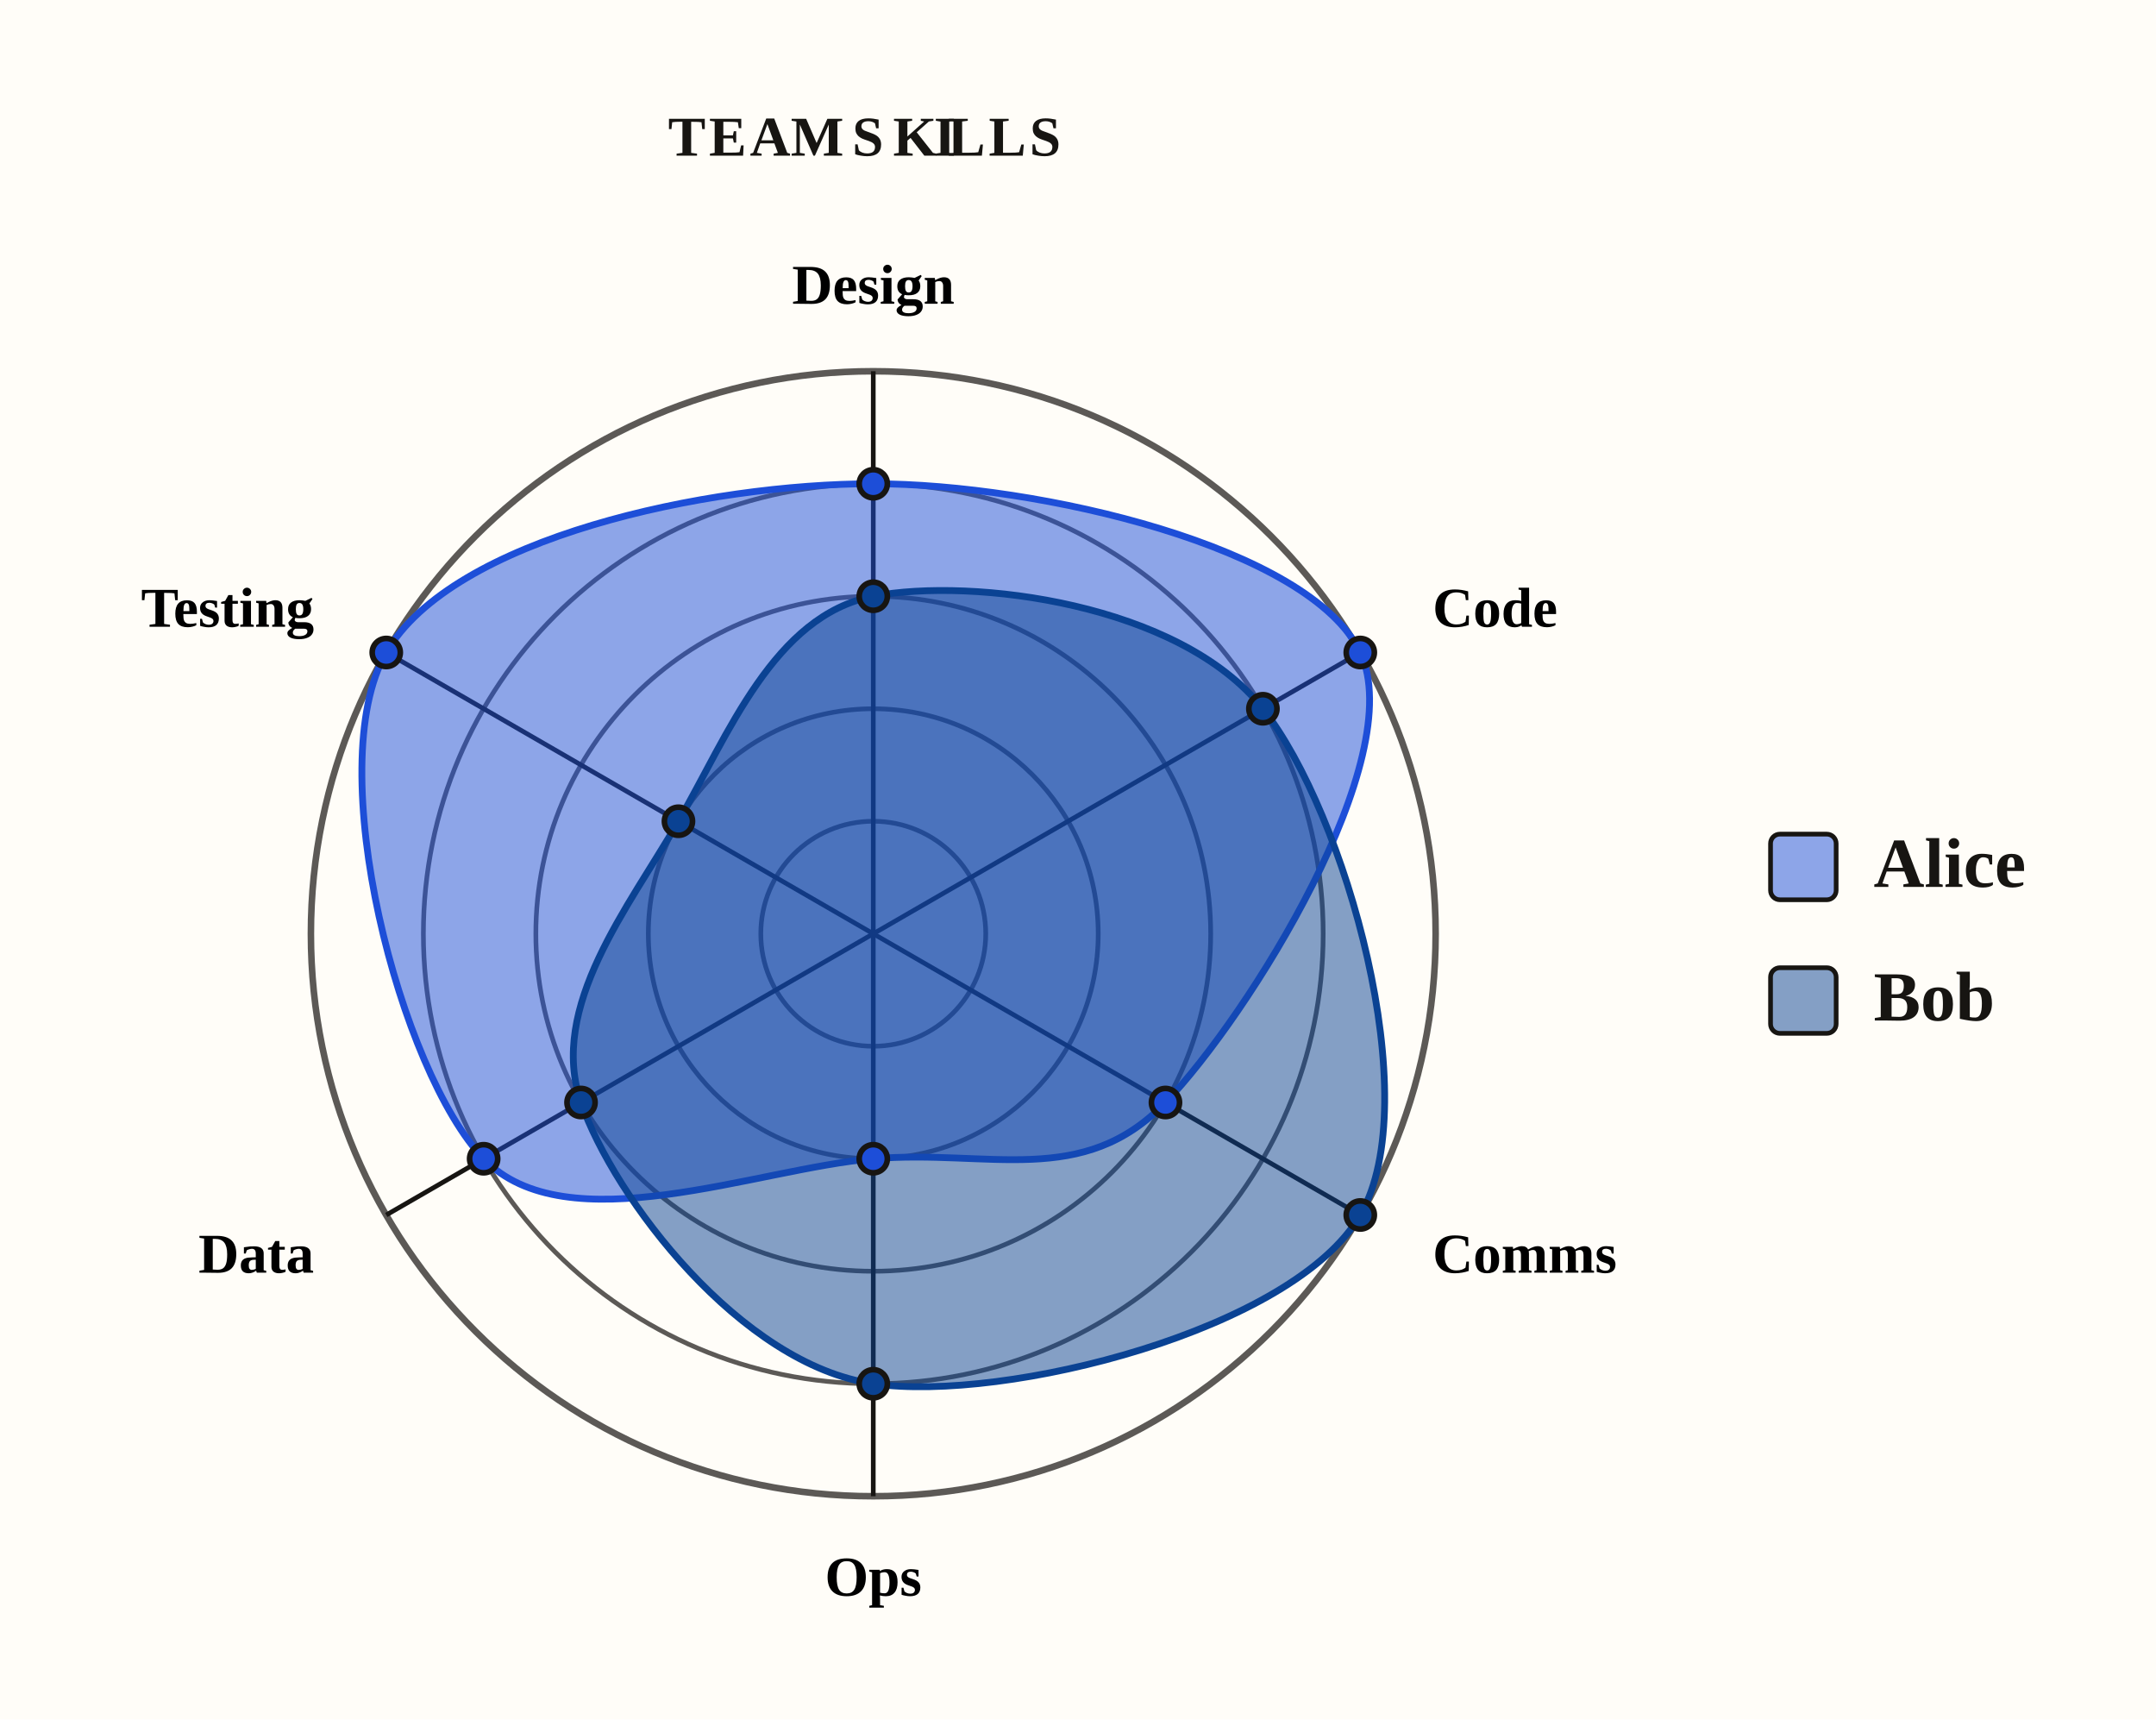
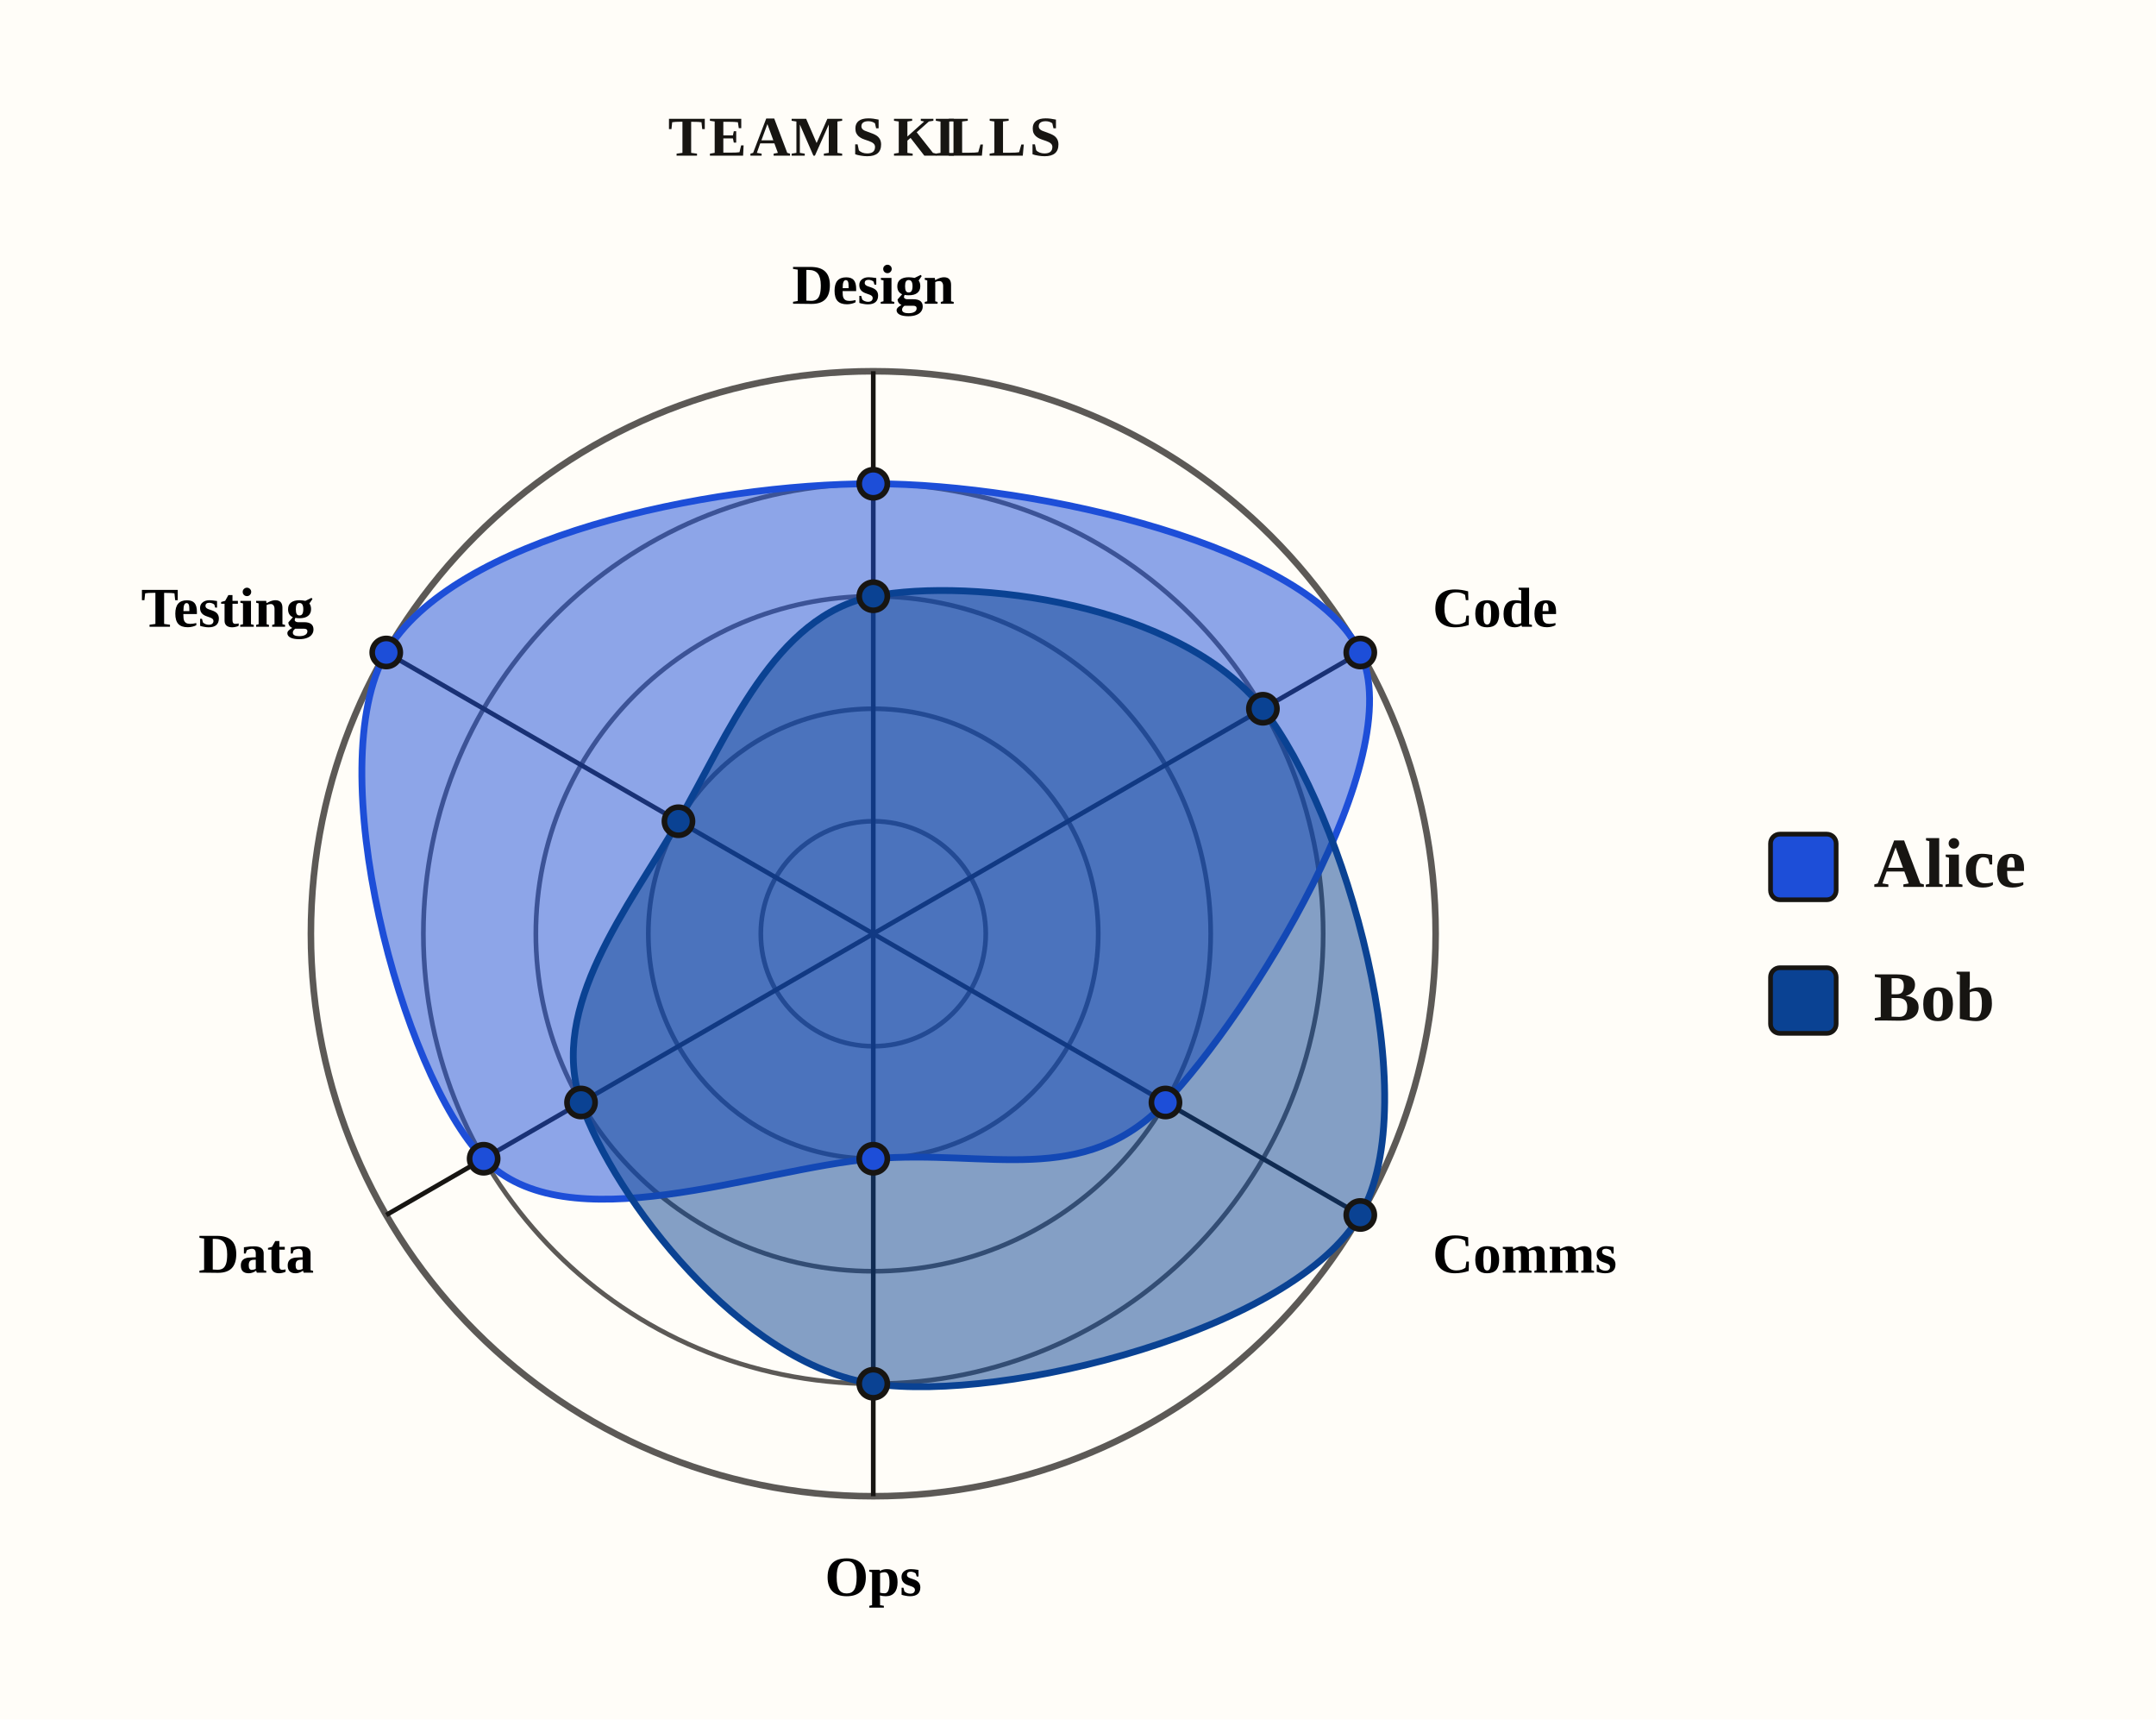
- <svg xmlns="http://www.w3.org/2000/svg" width="460.05" height="366.8" viewBox="0 0 460.05 366.8" style="--bg:#fffdf8;--fg:#171512;--line:#24211d;--accent:#1d4ed8;--muted:#5f5a52;--surface:#faf5ea;--border:#24211d;--font:EB Garamond;background:#fffdf8" aria-labelledby="radar-94wcld-title" aria-roledescription="radar chart" id="radar-94wcld" role="img" class="am-0own3x900kutkj">
+ <svg xmlns="http://www.w3.org/2000/svg" width="460.05" height="366.8" viewBox="0 0 460.05 366.8" style="--bg:#fffdf8;--fg:#171512;--line:#24211d;--accent:#1d4ed8;--muted:#5f5a52;--surface:#faf5ea;--border:#24211d;--font:EB Garamond;background:#fffdf8" aria-labelledby="radar-94wcld-title" aria-roledescription="radar chart" id="radar-94wcld" role="img" class="am-1iwhime0uvxvim">
  <style>
-   svg.am-0own3x900kutkj { font-family: var(--font, 'EB Garamond'), system-ui, sans-serif; }
-   svg.am-0own3x900kutkj {
+   svg.am-1iwhime0uvxvim { font-family: var(--font, 'EB Garamond'), system-ui, sans-serif; }
+   svg.am-1iwhime0uvxvim {
    /* Derived from --bg and --fg (overridable via --line, --accent, etc.) */
    --_text:          #171512;
    --_text-sec:      #5f5a52;
    --_text-muted:    #5f5a52;
    --_text-faint:    #82807c;
    --_line:          #24211d;
    --_arrow:         #1d4ed8;
    --_node-fill:     #faf5ea;
    --_node-stroke:   #24211d;
    --_group-fill:    #fffdf8;
    --_group-hdr:     #f3f1ed;
    --_inner-stroke:  #e3e1dc;
    --_key-badge:     #e8e6e1;
  }
</style>
  <rect width="460.05" height="366.8" fill="#fffdf8" data-backdrop="page" />
  <circle class="radar-ring" cx="186.34" cy="199.2" r="24" fill="none" stroke="#171512" stroke-opacity="0.7" stroke-width="1" />
  <circle class="radar-ring" cx="186.34" cy="199.2" r="48" fill="none" stroke="#171512" stroke-opacity="0.7" stroke-width="1" />
  <circle class="radar-ring" cx="186.34" cy="199.2" r="72" fill="none" stroke="#171512" stroke-opacity="0.7" stroke-width="1" />
  <circle class="radar-ring" cx="186.34" cy="199.2" r="96" fill="none" stroke="#171512" stroke-opacity="0.7" stroke-width="1" />
  <circle class="radar-ring radar-ring-outer" cx="186.34" cy="199.2" r="120" fill="none" stroke="#171512" stroke-opacity="0.7" stroke-width="1.4" />
  <line class="radar-axis-line" x1="186.34" y1="199.2" x2="186.34" y2="79.2" stroke="#171512" stroke-width="1" />
  <line class="radar-axis-line" x1="186.34" y1="199.2" x2="290.26" y2="139.2" stroke="#171512" stroke-width="1" />
  <line class="radar-axis-line" x1="186.34" y1="199.2" x2="290.26" y2="259.2" stroke="#171512" stroke-width="1" />
  <line class="radar-axis-line" x1="186.34" y1="199.2" x2="186.34" y2="319.2" stroke="#171512" stroke-width="1" />
  <line class="radar-axis-line" x1="186.34" y1="199.2" x2="82.42" y2="259.2" stroke="#171512" stroke-width="1" />
  <line class="radar-axis-line" x1="186.34" y1="199.2" x2="82.42" y2="139.2" stroke="#171512" stroke-width="1" />
  <path class="radar-area" data-curve="Alice" d="M 186.34 103.2 C 221.67 103.2 279.66 116.76 290.26 139.2 C 300.86 161.64 266.36 216.84 248.69 235.2 C 231.02 253.56 211.07 245.16 186.34 247.2 C 161.61 249.24 120.87 265.56 103.2 247.2 C 85.53 228.84 68.29 163.68 82.42 139.2 C 96.55 114.72 151.01 103.2 186.34 103.2 Z" fill="#1d4ed8" fill-opacity="0.5" stroke="#1d4ed8" stroke-width="1.45" stroke-linejoin="round" data-id="curve:alice" data-role="pie-slice" />
  <path class="radar-area" data-curve="Bob" d="M 186.34 127.2 C 207.54 123.12 251.81 128.76 269.48 151.2 C 287.15 173.64 304.39 234.72 290.26 259.2 C 276.13 283.68 214.61 299.28 186.34 295.2 C 158.07 291.12 131.05 255.6 123.98 235.2 C 116.91 214.8 134.17 193.56 144.77 175.2 C 155.37 156.84 165.14 131.28 186.34 127.2 Z" fill="#0a4293" fill-opacity="0.5" stroke="#0a4293" stroke-width="1.45" stroke-linejoin="round" data-id="curve:bob" data-role="pie-slice" />
  <circle class="radar-dot" cx="186.34" cy="103.2" r="3" fill="#1d4ed8" stroke="#171512" stroke-width="1.2" data-id="dot:alice:0" data-role="point" />
  <circle class="radar-dot" cx="290.26" cy="139.2" r="3" fill="#1d4ed8" stroke="#171512" stroke-width="1.2" data-id="dot:alice:1" data-role="point" />
  <circle class="radar-dot" cx="248.69" cy="235.2" r="3" fill="#1d4ed8" stroke="#171512" stroke-width="1.2" data-id="dot:alice:2" data-role="point" />
  <circle class="radar-dot" cx="186.34" cy="247.2" r="3" fill="#1d4ed8" stroke="#171512" stroke-width="1.2" data-id="dot:alice:3" data-role="point" />
  <circle class="radar-dot" cx="103.2" cy="247.2" r="3" fill="#1d4ed8" stroke="#171512" stroke-width="1.2" data-id="dot:alice:4" data-role="point" />
  <circle class="radar-dot" cx="82.42" cy="139.2" r="3" fill="#1d4ed8" stroke="#171512" stroke-width="1.2" data-id="dot:alice:5" data-role="point" />
  <circle class="radar-dot" cx="186.34" cy="127.2" r="3" fill="#0a4293" stroke="#171512" stroke-width="1.2" data-id="dot:bob:0" data-role="point" />
  <circle class="radar-dot" cx="269.48" cy="151.2" r="3" fill="#0a4293" stroke="#171512" stroke-width="1.2" data-id="dot:bob:1" data-role="point" />
  <circle class="radar-dot" cx="290.26" cy="259.2" r="3" fill="#0a4293" stroke="#171512" stroke-width="1.2" data-id="dot:bob:2" data-role="point" />
  <circle class="radar-dot" cx="186.34" cy="295.2" r="3" fill="#0a4293" stroke="#171512" stroke-width="1.2" data-id="dot:bob:3" data-role="point" />
  <circle class="radar-dot" cx="123.98" cy="235.2" r="3" fill="#0a4293" stroke="#171512" stroke-width="1.2" data-id="dot:bob:4" data-role="point" />
  <circle class="radar-dot" cx="144.77" cy="175.2" r="3" fill="#0a4293" stroke="#171512" stroke-width="1.2" data-id="dot:bob:5" data-role="point" />
  <text x="186.34" y="61.4" class="radar-axis-label" aria-label="Design" text-anchor="middle" dominant-baseline="middle" font-size="12" font-weight="600" fill="#000000" data-prepared-text="true" dy="0" textLength="42.12" lengthAdjust="spacingAndGlyphs" data-font-metrics="deterministic-fit">Design</text>
  <text x="305.68" y="130.3" class="radar-axis-label" aria-label="Code" text-anchor="start" dominant-baseline="middle" font-size="12" font-weight="600" fill="#000000" data-prepared-text="true" dy="0" textLength="32.04" lengthAdjust="spacingAndGlyphs" data-font-metrics="deterministic-fit">Code</text>
  <text x="305.68" y="268.1" class="radar-axis-label" aria-label="Comms" text-anchor="start" dominant-baseline="middle" font-size="12" font-weight="600" fill="#000000" data-prepared-text="true" dy="0" textLength="42.12" lengthAdjust="spacingAndGlyphs" data-font-metrics="deterministic-fit">Comms</text>
  <text x="186.34" y="337" class="radar-axis-label" aria-label="Ops" text-anchor="middle" dominant-baseline="middle" font-size="12" font-weight="600" fill="#000000" data-prepared-text="true" dy="0" textLength="24.84" lengthAdjust="spacingAndGlyphs" data-font-metrics="deterministic-fit">Ops</text>
  <text x="67" y="268.1" class="radar-axis-label" aria-label="Data" text-anchor="end" dominant-baseline="middle" font-size="12" font-weight="600" fill="#000000" data-prepared-text="true" dy="0" textLength="27.72" lengthAdjust="spacingAndGlyphs" data-font-metrics="deterministic-fit">Data</text>
  <text x="67" y="130.3" class="radar-axis-label" aria-label="Testing" text-anchor="end" dominant-baseline="middle" font-size="12" font-weight="600" fill="#000000" data-prepared-text="true" dy="0" textLength="45" lengthAdjust="spacingAndGlyphs" data-font-metrics="deterministic-fit">Testing</text>
-   <rect class="radar-legend-swatch" x="377.8" y="177.95" width="14" height="14" rx="2" ry="2" fill="#1d4ed8" fill-opacity="0.5" stroke="#171512" stroke-width="1" />
+   <rect class="radar-legend-swatch" x="377.8" y="177.95" width="14" height="14" rx="2" ry="2" fill="#1d4ed8" fill-opacity="1" stroke="#171512" stroke-width="1" />
  <text x="399.8" y="184.95" class="radar-legend-text" text-anchor="start" dominant-baseline="middle" font-size="15" font-weight="700" fill="#171512" data-prepared-text="true" dy="0" textLength="38.25" lengthAdjust="spacingAndGlyphs" data-font-metrics="deterministic-fit">Alice</text>
-   <rect class="radar-legend-swatch" x="377.8" y="206.45" width="14" height="14" rx="2" ry="2" fill="#0a4293" fill-opacity="0.5" stroke="#171512" stroke-width="1" />
+   <rect class="radar-legend-swatch" x="377.8" y="206.45" width="14" height="14" rx="2" ry="2" fill="#0a4293" fill-opacity="1" stroke="#171512" stroke-width="1" />
  <text x="399.8" y="213.45" class="radar-legend-text" text-anchor="start" dominant-baseline="middle" font-size="15" font-weight="700" fill="#171512" data-prepared-text="true" dy="0" textLength="31.05" lengthAdjust="spacingAndGlyphs" data-font-metrics="deterministic-fit">Bob</text>
  <text x="186.34" y="29.8" class="radar-title" text-anchor="middle" dominant-baseline="middle" font-size="12" font-weight="700" letter-spacing="0.08" fill="#171512" data-id="title" data-role="title" data-prepared-text="true" dy="0">
    <tspan x="142.56" text-anchor="start" letter-spacing="0" data-text-fragment="true" textLength="8.64" lengthAdjust="spacingAndGlyphs">T</tspan>
    <tspan x="151.28" text-anchor="start" letter-spacing="0" data-text-fragment="true" textLength="8.64" lengthAdjust="spacingAndGlyphs">E</tspan>
    <tspan x="160" text-anchor="start" letter-spacing="0" data-text-fragment="true" textLength="8.64" lengthAdjust="spacingAndGlyphs">A</tspan>
    <tspan x="168.72" text-anchor="start" letter-spacing="0" data-text-fragment="true" textLength="10.8" lengthAdjust="spacingAndGlyphs">M</tspan>
    <tspan x="179.6" text-anchor="start" letter-spacing="0" data-text-fragment="true" textLength="2.16" lengthAdjust="spacingAndGlyphs" xml:space="preserve"> </tspan>
    <tspan x="181.84" text-anchor="start" letter-spacing="0" data-text-fragment="true" textLength="8.64" lengthAdjust="spacingAndGlyphs">S</tspan>
    <tspan x="190.56" text-anchor="start" letter-spacing="0" data-text-fragment="true" textLength="8.64" lengthAdjust="spacingAndGlyphs">K</tspan>
    <tspan x="199.28" text-anchor="start" letter-spacing="0" data-text-fragment="true" textLength="2.88" lengthAdjust="spacingAndGlyphs">I</tspan>
    <tspan x="202.24" text-anchor="start" letter-spacing="0" data-text-fragment="true" textLength="8.64" lengthAdjust="spacingAndGlyphs">L</tspan>
    <tspan x="210.96" text-anchor="start" letter-spacing="0" data-text-fragment="true" textLength="8.64" lengthAdjust="spacingAndGlyphs">L</tspan>
    <tspan x="219.68" text-anchor="start" letter-spacing="0" data-text-fragment="true" textLength="10.44" lengthAdjust="spacingAndGlyphs">S</tspan>
  </text>
</svg>
